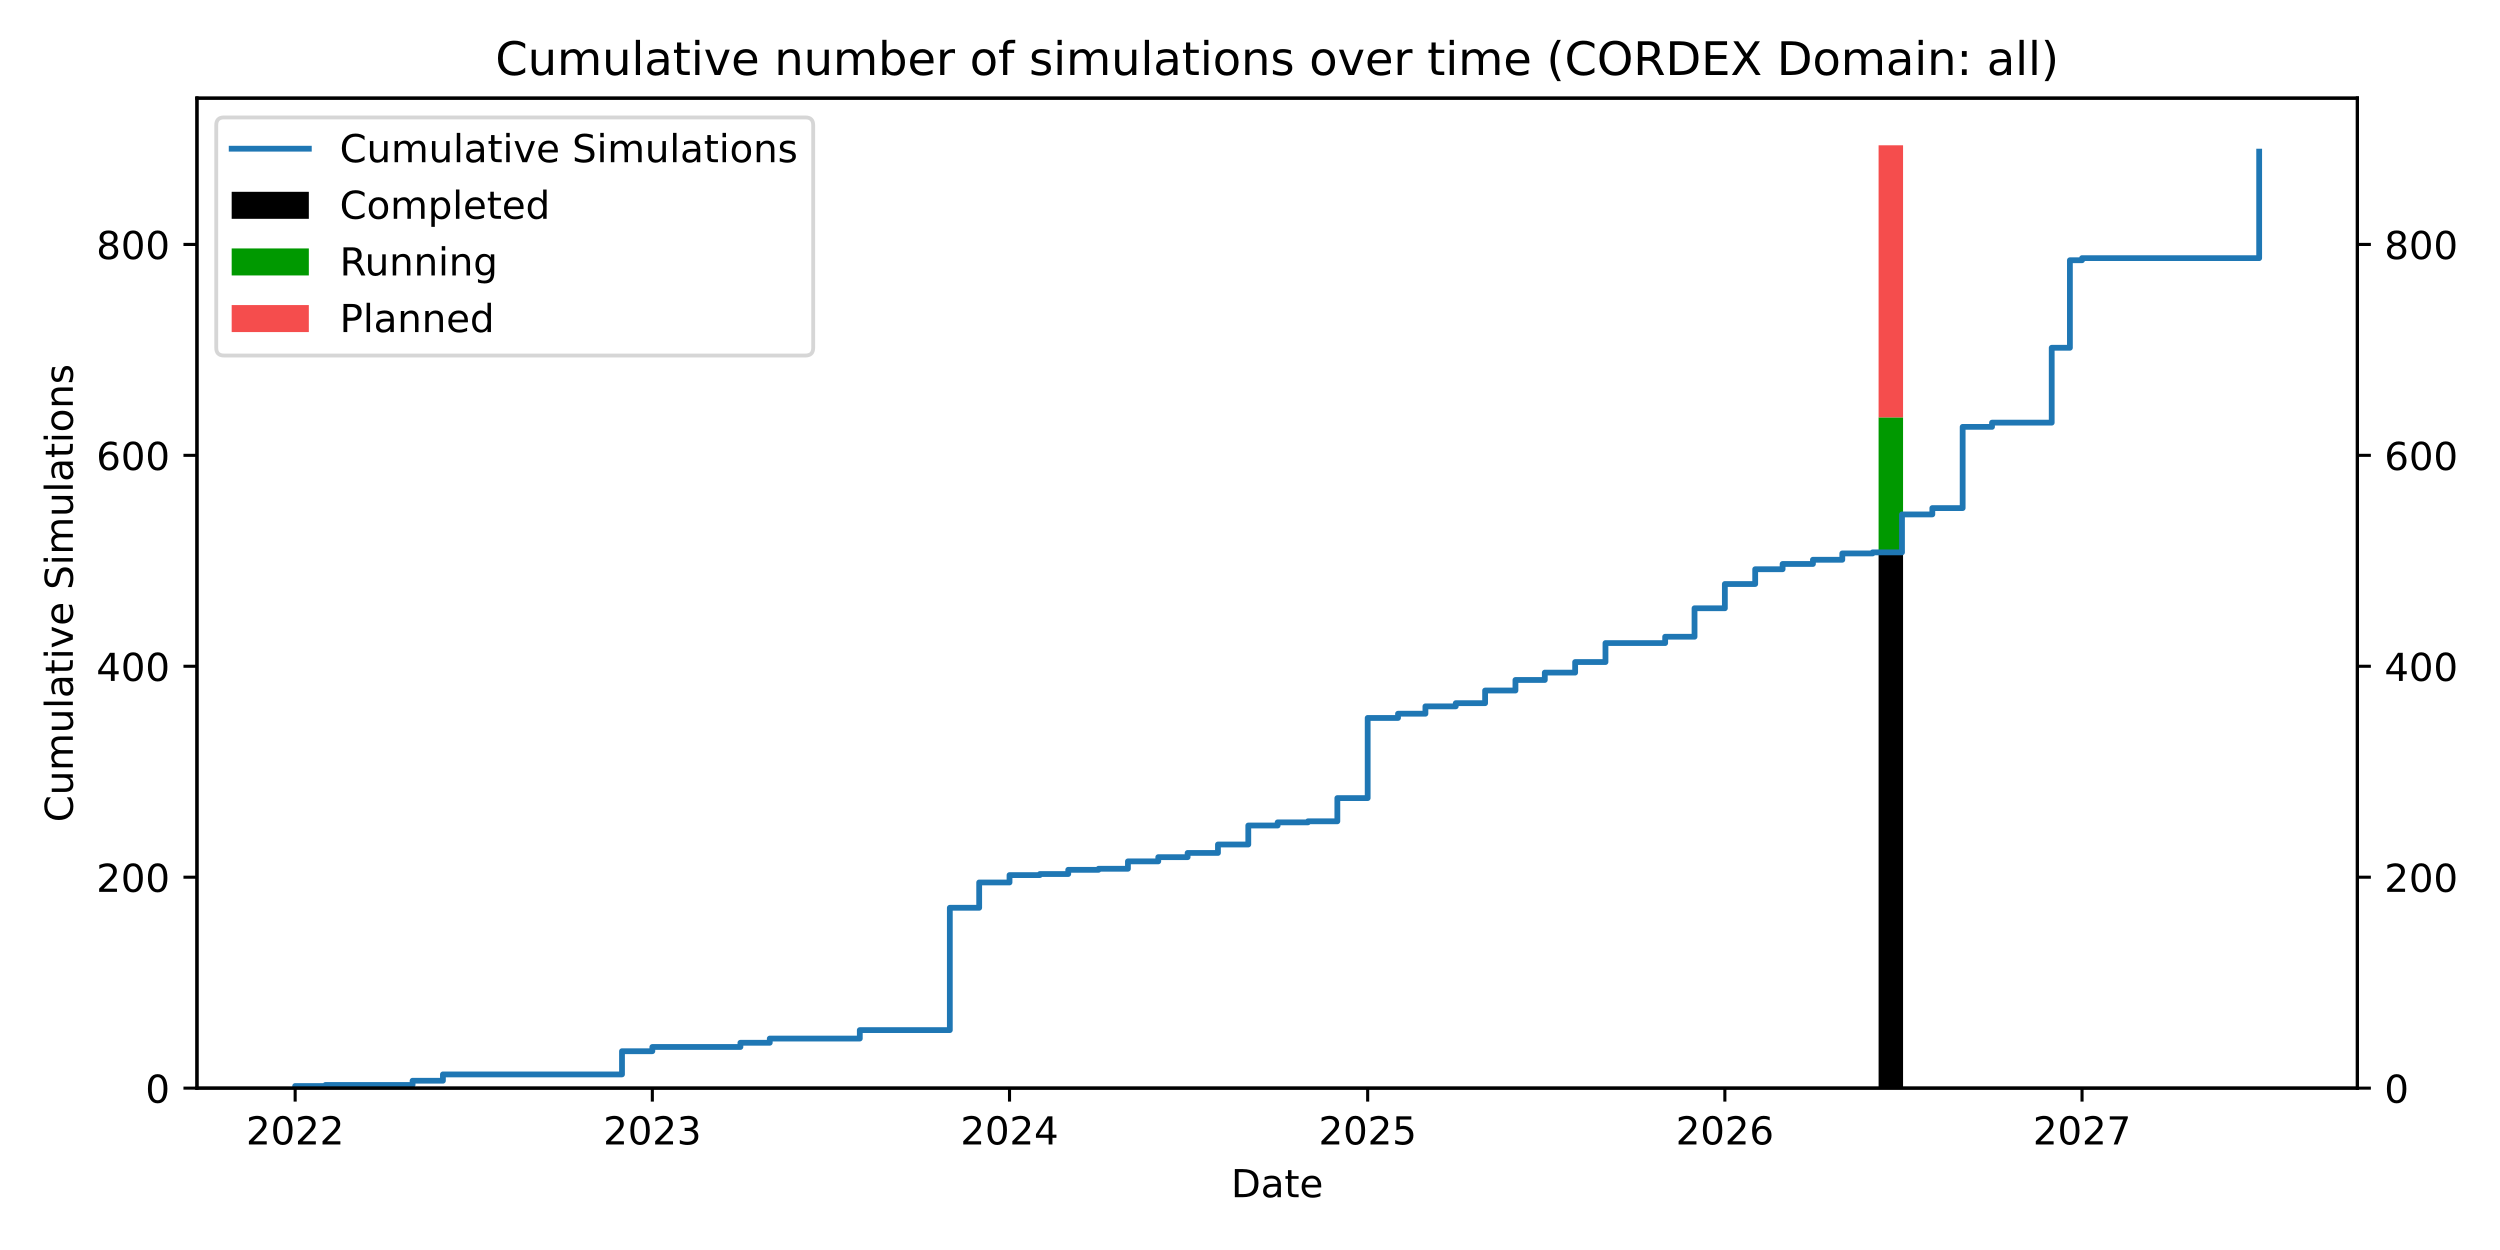
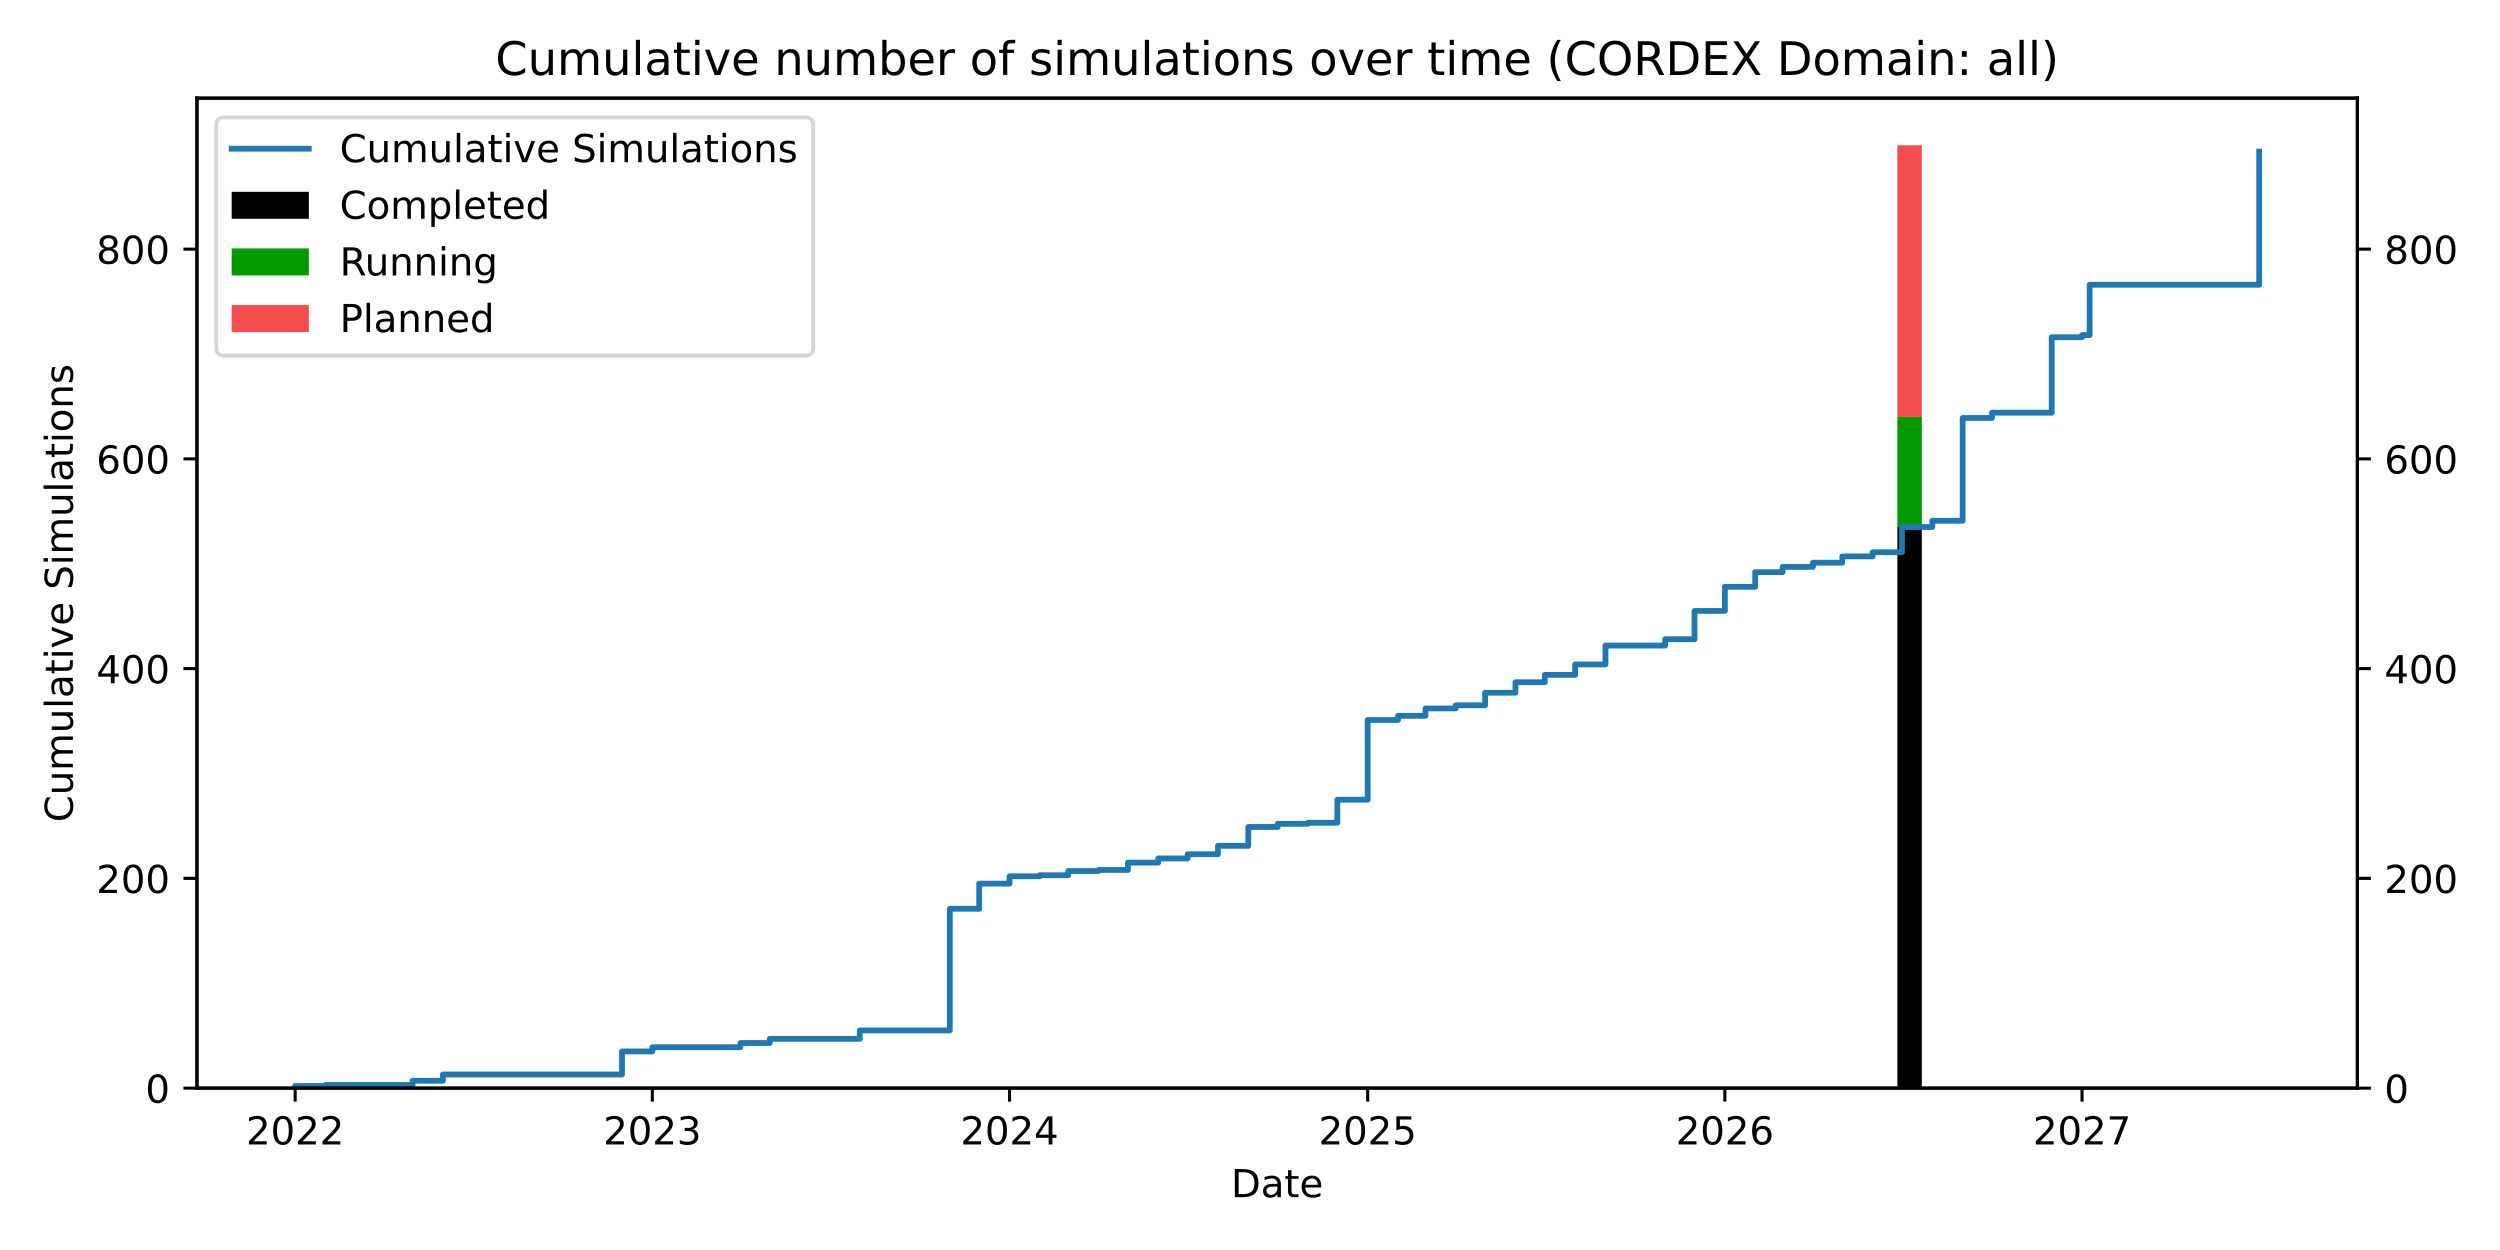
<svg xmlns="http://www.w3.org/2000/svg" xmlns:xlink="http://www.w3.org/1999/xlink" width="648pt" height="324pt" viewBox="0 0 648 324" version="1.1">
  <defs>
    <style type="text/css">*{stroke-linejoin: round; stroke-linecap: butt}</style>
  </defs>
  <g id="figure_1">
    <g id="patch_1">
      <path d="M 0 324  L 648 324  L 648 0  L 0 0  z " style="fill: #ffffff" />
    </g>
    <g id="axes_1">
      <g id="patch_2">
        <path d="M 51.05 282.04  L 611.03 282.04  L 611.03 25.44  L 51.05 25.44  z " style="fill: #ffffff" />
      </g>
      <g id="patch_3">
-         <path d="M 486.931 282.04  L 493.272 282.04  L 493.272 142.901  L 486.931 142.901  z " clip-path="url(#p7c81523daf)" />
+         <path d="M 491.793 282.04  L 498.134 282.04  L 498.134 136.608  L 491.793 136.608  z " clip-path="url(#p7596ea895f)" />
      </g>
      <g id="patch_4">
-         <path d="M 486.931 142.901  L 493.272 142.901  L 493.272 108.185  L 486.931 108.185  z " clip-path="url(#p7c81523daf)" style="fill: #009900" />
+         <path d="M 491.793 136.608  L 498.134 136.608  L 498.134 108.065  L 491.793 108.065  z " clip-path="url(#p7596ea895f)" style="fill: #009900" />
      </g>
      <g id="patch_5">
-         <path d="M 486.931 108.185  L 493.272 108.185  L 493.272 37.659  L 486.931 37.659  z " clip-path="url(#p7c81523daf)" style="fill: #f54d4d" />
+         <path d="M 491.793 108.065  L 498.134 108.065  L 498.134 37.659  L 491.793 37.659  z " clip-path="url(#p7596ea895f)" style="fill: #f54d4d" />
      </g>
      <g id="matplotlib.axis_1">
        <g id="xtick_1">
          <g id="line2d_1">
            <defs>
-               <path id="m32186fc9cb" d="M 0 0  L 0 3.5  " style="stroke: #000000; stroke-width: 0.8" />
-             </defs>
-             <g>
-               <use xlink:href="#m32186fc9cb" x="76.504" y="282.04" style="stroke: #000000; stroke-width: 0.8" />
+               <path id="m614b4dd98a" d="M 0 0  L 0 3.5  " style="stroke: #000000; stroke-width: 0.8" />
+             </defs>
+             <g>
+               <use xlink:href="#m614b4dd98a" x="76.504" y="282.04" style="stroke: #000000; stroke-width: 0.8" />
            </g>
          </g>
          <g id="text_1">
            <g transform="translate(63.77864 296.6384) scale(0.1 -0.1)">
              <defs>
                <path id="DejaVuSans-32" d="M 1228 531  L 3431 531  L 3431 0  L 469 0  L 469 531  Q 828 903 1448 1529  Q 2069 2156 2228 2338  Q 2531 2678 2651 2914  Q 2772 3150 2772 3378  Q 2772 3750 2511 3984  Q 2250 4219 1831 4219  Q 1534 4219 1204 4116  Q 875 4013 500 3803  L 500 4441  Q 881 4594 1212 4672  Q 1544 4750 1819 4750  Q 2544 4750 2975 4387  Q 3406 4025 3406 3419  Q 3406 3131 3298 2873  Q 3191 2616 2906 2266  Q 2828 2175 2409 1742  Q 1991 1309 1228 531  z " transform="scale(0.015625)" />
                <path id="DejaVuSans-30" d="M 2034 4250  Q 1547 4250 1301 3770  Q 1056 3291 1056 2328  Q 1056 1369 1301 889  Q 1547 409 2034 409  Q 2525 409 2770 889  Q 3016 1369 3016 2328  Q 3016 3291 2770 3770  Q 2525 4250 2034 4250  z M 2034 4750  Q 2819 4750 3233 4129  Q 3647 3509 3647 2328  Q 3647 1150 3233 529  Q 2819 -91 2034 -91  Q 1250 -91 836 529  Q 422 1150 422 2328  Q 422 3509 836 4129  Q 1250 4750 2034 4750  z " transform="scale(0.015625)" />
              </defs>
              <use xlink:href="#DejaVuSans-32" />
              <use xlink:href="#DejaVuSans-30" x="63.623" />
              <use xlink:href="#DejaVuSans-32" x="127.246" />
              <use xlink:href="#DejaVuSans-32" x="190.869" />
            </g>
          </g>
        </g>
        <g id="xtick_2">
          <g id="line2d_2">
            <g>
-               <use xlink:href="#m32186fc9cb" x="169.085" y="282.04" style="stroke: #000000; stroke-width: 0.8" />
+               <use xlink:href="#m614b4dd98a" x="169.085" y="282.04" style="stroke: #000000; stroke-width: 0.8" />
            </g>
          </g>
          <g id="text_2">
            <g transform="translate(156.3604 296.6384) scale(0.1 -0.1)">
              <defs>
                <path id="DejaVuSans-33" d="M 2597 2516  Q 3050 2419 3304 2112  Q 3559 1806 3559 1356  Q 3559 666 3084 287  Q 2609 -91 1734 -91  Q 1441 -91 1130 -33  Q 819 25 488 141  L 488 750  Q 750 597 1062 519  Q 1375 441 1716 441  Q 2309 441 2620 675  Q 2931 909 2931 1356  Q 2931 1769 2642 2001  Q 2353 2234 1838 2234  L 1294 2234  L 1294 2753  L 1863 2753  Q 2328 2753 2575 2939  Q 2822 3125 2822 3475  Q 2822 3834 2567 4026  Q 2313 4219 1838 4219  Q 1578 4219 1281 4162  Q 984 4106 628 3988  L 628 4550  Q 988 4650 1302 4700  Q 1616 4750 1894 4750  Q 2613 4750 3031 4423  Q 3450 4097 3450 3541  Q 3450 3153 3228 2886  Q 3006 2619 2597 2516  z " transform="scale(0.015625)" />
              </defs>
              <use xlink:href="#DejaVuSans-32" />
              <use xlink:href="#DejaVuSans-30" x="63.623" />
              <use xlink:href="#DejaVuSans-32" x="127.246" />
              <use xlink:href="#DejaVuSans-33" x="190.869" />
            </g>
          </g>
        </g>
        <g id="xtick_3">
          <g id="line2d_3">
            <g>
-               <use xlink:href="#m32186fc9cb" x="261.667" y="282.04" style="stroke: #000000; stroke-width: 0.8" />
+               <use xlink:href="#m614b4dd98a" x="261.667" y="282.04" style="stroke: #000000; stroke-width: 0.8" />
            </g>
          </g>
          <g id="text_3">
            <g transform="translate(248.9421 296.6384) scale(0.1 -0.1)">
              <defs>
                <path id="DejaVuSans-34" d="M 2419 4116  L 825 1625  L 2419 1625  L 2419 4116  z M 2253 4666  L 3047 4666  L 3047 1625  L 3713 1625  L 3713 1100  L 3047 1100  L 3047 0  L 2419 0  L 2419 1100  L 313 1100  L 313 1709  L 2253 4666  z " transform="scale(0.015625)" />
              </defs>
              <use xlink:href="#DejaVuSans-32" />
              <use xlink:href="#DejaVuSans-30" x="63.623" />
              <use xlink:href="#DejaVuSans-32" x="127.246" />
              <use xlink:href="#DejaVuSans-34" x="190.869" />
            </g>
          </g>
        </g>
        <g id="xtick_4">
          <g id="line2d_4">
            <g>
-               <use xlink:href="#m32186fc9cb" x="354.502" y="282.04" style="stroke: #000000; stroke-width: 0.8" />
+               <use xlink:href="#m614b4dd98a" x="354.502" y="282.04" style="stroke: #000000; stroke-width: 0.8" />
            </g>
          </g>
          <g id="text_4">
            <g transform="translate(341.7775 296.6384) scale(0.1 -0.1)">
              <defs>
                <path id="DejaVuSans-35" d="M 691 4666  L 3169 4666  L 3169 4134  L 1269 4134  L 1269 2991  Q 1406 3038 1543 3061  Q 1681 3084 1819 3084  Q 2600 3084 3056 2656  Q 3513 2228 3513 1497  Q 3513 744 3044 326  Q 2575 -91 1722 -91  Q 1428 -91 1123 -41  Q 819 9 494 109  L 494 744  Q 775 591 1075 516  Q 1375 441 1709 441  Q 2250 441 2565 725  Q 2881 1009 2881 1497  Q 2881 1984 2565 2268  Q 2250 2553 1709 2553  Q 1456 2553 1204 2497  Q 953 2441 691 2322  L 691 4666  z " transform="scale(0.015625)" />
              </defs>
              <use xlink:href="#DejaVuSans-32" />
              <use xlink:href="#DejaVuSans-30" x="63.623" />
              <use xlink:href="#DejaVuSans-32" x="127.246" />
              <use xlink:href="#DejaVuSans-35" x="190.869" />
            </g>
          </g>
        </g>
        <g id="xtick_5">
          <g id="line2d_5">
            <g>
-               <use xlink:href="#m32186fc9cb" x="447.084" y="282.04" style="stroke: #000000; stroke-width: 0.8" />
+               <use xlink:href="#m614b4dd98a" x="447.084" y="282.04" style="stroke: #000000; stroke-width: 0.8" />
            </g>
          </g>
          <g id="text_5">
            <g transform="translate(434.3592 296.6384) scale(0.1 -0.1)">
              <defs>
                <path id="DejaVuSans-36" d="M 2113 2584  Q 1688 2584 1439 2293  Q 1191 2003 1191 1497  Q 1191 994 1439 701  Q 1688 409 2113 409  Q 2538 409 2786 701  Q 3034 994 3034 1497  Q 3034 2003 2786 2293  Q 2538 2584 2113 2584  z M 3366 4563  L 3366 3988  Q 3128 4100 2886 4159  Q 2644 4219 2406 4219  Q 1781 4219 1451 3797  Q 1122 3375 1075 2522  Q 1259 2794 1537 2939  Q 1816 3084 2150 3084  Q 2853 3084 3261 2657  Q 3669 2231 3669 1497  Q 3669 778 3244 343  Q 2819 -91 2113 -91  Q 1303 -91 875 529  Q 447 1150 447 2328  Q 447 3434 972 4092  Q 1497 4750 2381 4750  Q 2619 4750 2861 4703  Q 3103 4656 3366 4563  z " transform="scale(0.015625)" />
              </defs>
              <use xlink:href="#DejaVuSans-32" />
              <use xlink:href="#DejaVuSans-30" x="63.623" />
              <use xlink:href="#DejaVuSans-32" x="127.246" />
              <use xlink:href="#DejaVuSans-36" x="190.869" />
            </g>
          </g>
        </g>
        <g id="xtick_6">
          <g id="line2d_6">
            <g>
-               <use xlink:href="#m32186fc9cb" x="539.666" y="282.04" style="stroke: #000000; stroke-width: 0.8" />
+               <use xlink:href="#m614b4dd98a" x="539.666" y="282.04" style="stroke: #000000; stroke-width: 0.8" />
            </g>
          </g>
          <g id="text_6">
            <g transform="translate(526.941 296.6384) scale(0.1 -0.1)">
              <defs>
                <path id="DejaVuSans-37" d="M 525 4666  L 3525 4666  L 3525 4397  L 1831 0  L 1172 0  L 2766 4134  L 525 4134  L 525 4666  z " transform="scale(0.015625)" />
              </defs>
              <use xlink:href="#DejaVuSans-32" />
              <use xlink:href="#DejaVuSans-30" x="63.623" />
              <use xlink:href="#DejaVuSans-32" x="127.246" />
              <use xlink:href="#DejaVuSans-37" x="190.869" />
            </g>
          </g>
        </g>
        <g id="text_7">
          <g transform="translate(319.0892 310.3166) scale(0.1 -0.1)">
            <defs>
              <path id="DejaVuSans-44" d="M 1259 4147  L 1259 519  L 2022 519  Q 2988 519 3436 956  Q 3884 1394 3884 2338  Q 3884 3275 3436 3711  Q 2988 4147 2022 4147  L 1259 4147  z M 628 4666  L 1925 4666  Q 3281 4666 3915 4102  Q 4550 3538 4550 2338  Q 4550 1131 3912 565  Q 3275 0 1925 0  L 628 0  L 628 4666  z " transform="scale(0.015625)" />
              <path id="DejaVuSans-61" d="M 2194 1759  Q 1497 1759 1228 1600  Q 959 1441 959 1056  Q 959 750 1161 570  Q 1363 391 1709 391  Q 2188 391 2477 730  Q 2766 1069 2766 1631  L 2766 1759  L 2194 1759  z M 3341 1997  L 3341 0  L 2766 0  L 2766 531  Q 2569 213 2275 61  Q 1981 -91 1556 -91  Q 1019 -91 701 211  Q 384 513 384 1019  Q 384 1609 779 1909  Q 1175 2209 1959 2209  L 2766 2209  L 2766 2266  Q 2766 2663 2505 2880  Q 2244 3097 1772 3097  Q 1472 3097 1187 3025  Q 903 2953 641 2809  L 641 3341  Q 956 3463 1253 3523  Q 1550 3584 1831 3584  Q 2591 3584 2966 3190  Q 3341 2797 3341 1997  z " transform="scale(0.015625)" />
              <path id="DejaVuSans-74" d="M 1172 4494  L 1172 3500  L 2356 3500  L 2356 3053  L 1172 3053  L 1172 1153  Q 1172 725 1289 603  Q 1406 481 1766 481  L 2356 481  L 2356 0  L 1766 0  Q 1100 0 847 248  Q 594 497 594 1153  L 594 3053  L 172 3053  L 172 3500  L 594 3500  L 594 4494  L 1172 4494  z " transform="scale(0.015625)" />
              <path id="DejaVuSans-65" d="M 3597 1894  L 3597 1613  L 953 1613  Q 991 1019 1311 708  Q 1631 397 2203 397  Q 2534 397 2845 478  Q 3156 559 3463 722  L 3463 178  Q 3153 47 2828 -22  Q 2503 -91 2169 -91  Q 1331 -91 842 396  Q 353 884 353 1716  Q 353 2575 817 3079  Q 1281 3584 2069 3584  Q 2775 3584 3186 3129  Q 3597 2675 3597 1894  z M 3022 2063  Q 3016 2534 2758 2815  Q 2500 3097 2075 3097  Q 1594 3097 1305 2825  Q 1016 2553 972 2059  L 3022 2063  z " transform="scale(0.015625)" />
            </defs>
            <use xlink:href="#DejaVuSans-44" />
            <use xlink:href="#DejaVuSans-61" x="77.002" />
            <use xlink:href="#DejaVuSans-74" x="138.281" />
            <use xlink:href="#DejaVuSans-65" x="177.49" />
          </g>
        </g>
      </g>
      <g id="matplotlib.axis_2">
        <g id="ytick_1">
          <g id="line2d_7">
            <defs>
-               <path id="m3b28429abc" d="M 0 0  L -3.5 0  " style="stroke: #000000; stroke-width: 0.8" />
-             </defs>
-             <g>
-               <use xlink:href="#m3b28429abc" x="51.05" y="282.04" style="stroke: #000000; stroke-width: 0.8" />
+               <path id="m4c1fa95e80" d="M 0 0  L -3.5 0  " style="stroke: #000000; stroke-width: 0.8" />
+             </defs>
+             <g>
+               <use xlink:href="#m4c1fa95e80" x="51.05" y="282.04" style="stroke: #000000; stroke-width: 0.8" />
            </g>
          </g>
          <g id="text_8">
            <g transform="translate(37.6875 285.8392) scale(0.1 -0.1)">
              <use xlink:href="#DejaVuSans-30" />
            </g>
          </g>
        </g>
        <g id="ytick_2">
          <g id="line2d_8">
            <g>
-               <use xlink:href="#m3b28429abc" x="51.05" y="227.369" style="stroke: #000000; stroke-width: 0.8" />
+               <use xlink:href="#m4c1fa95e80" x="51.05" y="227.673" style="stroke: #000000; stroke-width: 0.8" />
            </g>
          </g>
          <g id="text_9">
-             <g transform="translate(24.9625 231.1679) scale(0.1 -0.1)">
+             <g transform="translate(24.9625 231.4719) scale(0.1 -0.1)">
              <use xlink:href="#DejaVuSans-32" />
              <use xlink:href="#DejaVuSans-30" x="63.623" />
              <use xlink:href="#DejaVuSans-30" x="127.246" />
            </g>
          </g>
        </g>
        <g id="ytick_3">
          <g id="line2d_9">
            <g>
-               <use xlink:href="#m3b28429abc" x="51.05" y="172.697" style="stroke: #000000; stroke-width: 0.8" />
+               <use xlink:href="#m4c1fa95e80" x="51.05" y="173.305" style="stroke: #000000; stroke-width: 0.8" />
            </g>
          </g>
          <g id="text_10">
-             <g transform="translate(24.9625 176.4965) scale(0.1 -0.1)">
+             <g transform="translate(24.9625 177.1046) scale(0.1 -0.1)">
              <use xlink:href="#DejaVuSans-34" />
              <use xlink:href="#DejaVuSans-30" x="63.623" />
              <use xlink:href="#DejaVuSans-30" x="127.246" />
            </g>
          </g>
        </g>
        <g id="ytick_4">
          <g id="line2d_10">
            <g>
-               <use xlink:href="#m3b28429abc" x="51.05" y="118.026" style="stroke: #000000; stroke-width: 0.8" />
+               <use xlink:href="#m4c1fa95e80" x="51.05" y="118.938" style="stroke: #000000; stroke-width: 0.8" />
            </g>
          </g>
          <g id="text_11">
-             <g transform="translate(24.9625 121.8252) scale(0.1 -0.1)">
+             <g transform="translate(24.9625 122.7374) scale(0.1 -0.1)">
              <use xlink:href="#DejaVuSans-36" />
              <use xlink:href="#DejaVuSans-30" x="63.623" />
              <use xlink:href="#DejaVuSans-30" x="127.246" />
            </g>
          </g>
        </g>
        <g id="ytick_5">
          <g id="line2d_11">
            <g>
-               <use xlink:href="#m3b28429abc" x="51.05" y="63.355" style="stroke: #000000; stroke-width: 0.8" />
+               <use xlink:href="#m4c1fa95e80" x="51.05" y="64.571" style="stroke: #000000; stroke-width: 0.8" />
            </g>
          </g>
          <g id="text_12">
-             <g transform="translate(24.9625 67.1538) scale(0.1 -0.1)">
+             <g transform="translate(24.9625 68.37007) scale(0.1 -0.1)">
              <defs>
                <path id="DejaVuSans-38" d="M 2034 2216  Q 1584 2216 1326 1975  Q 1069 1734 1069 1313  Q 1069 891 1326 650  Q 1584 409 2034 409  Q 2484 409 2743 651  Q 3003 894 3003 1313  Q 3003 1734 2745 1975  Q 2488 2216 2034 2216  z M 1403 2484  Q 997 2584 770 2862  Q 544 3141 544 3541  Q 544 4100 942 4425  Q 1341 4750 2034 4750  Q 2731 4750 3128 4425  Q 3525 4100 3525 3541  Q 3525 3141 3298 2862  Q 3072 2584 2669 2484  Q 3125 2378 3379 2068  Q 3634 1759 3634 1313  Q 3634 634 3220 271  Q 2806 -91 2034 -91  Q 1263 -91 848 271  Q 434 634 434 1313  Q 434 1759 690 2068  Q 947 2378 1403 2484  z M 1172 3481  Q 1172 3119 1398 2916  Q 1625 2713 2034 2713  Q 2441 2713 2670 2916  Q 2900 3119 2900 3481  Q 2900 3844 2670 4047  Q 2441 4250 2034 4250  Q 1625 4250 1398 4047  Q 1172 3844 1172 3481  z " transform="scale(0.015625)" />
              </defs>
              <use xlink:href="#DejaVuSans-38" />
              <use xlink:href="#DejaVuSans-30" x="63.623" />
              <use xlink:href="#DejaVuSans-30" x="127.246" />
            </g>
          </g>
        </g>
        <g id="text_13">
          <g transform="translate(18.88281 213.1041) rotate(-90) scale(0.1 -0.1)">
            <defs>
              <path id="DejaVuSans-43" d="M 4122 4306  L 4122 3641  Q 3803 3938 3442 4084  Q 3081 4231 2675 4231  Q 1875 4231 1450 3742  Q 1025 3253 1025 2328  Q 1025 1406 1450 917  Q 1875 428 2675 428  Q 3081 428 3442 575  Q 3803 722 4122 1019  L 4122 359  Q 3791 134 3420 21  Q 3050 -91 2638 -91  Q 1578 -91 968 557  Q 359 1206 359 2328  Q 359 3453 968 4101  Q 1578 4750 2638 4750  Q 3056 4750 3426 4639  Q 3797 4528 4122 4306  z " transform="scale(0.015625)" />
              <path id="DejaVuSans-75" d="M 544 1381  L 544 3500  L 1119 3500  L 1119 1403  Q 1119 906 1312 657  Q 1506 409 1894 409  Q 2359 409 2629 706  Q 2900 1003 2900 1516  L 2900 3500  L 3475 3500  L 3475 0  L 2900 0  L 2900 538  Q 2691 219 2414 64  Q 2138 -91 1772 -91  Q 1169 -91 856 284  Q 544 659 544 1381  z M 1991 3584  L 1991 3584  z " transform="scale(0.015625)" />
              <path id="DejaVuSans-6d" d="M 3328 2828  Q 3544 3216 3844 3400  Q 4144 3584 4550 3584  Q 5097 3584 5394 3201  Q 5691 2819 5691 2113  L 5691 0  L 5113 0  L 5113 2094  Q 5113 2597 4934 2840  Q 4756 3084 4391 3084  Q 3944 3084 3684 2787  Q 3425 2491 3425 1978  L 3425 0  L 2847 0  L 2847 2094  Q 2847 2600 2669 2842  Q 2491 3084 2119 3084  Q 1678 3084 1418 2786  Q 1159 2488 1159 1978  L 1159 0  L 581 0  L 581 3500  L 1159 3500  L 1159 2956  Q 1356 3278 1631 3431  Q 1906 3584 2284 3584  Q 2666 3584 2933 3390  Q 3200 3197 3328 2828  z " transform="scale(0.015625)" />
              <path id="DejaVuSans-6c" d="M 603 4863  L 1178 4863  L 1178 0  L 603 0  L 603 4863  z " transform="scale(0.015625)" />
              <path id="DejaVuSans-69" d="M 603 3500  L 1178 3500  L 1178 0  L 603 0  L 603 3500  z M 603 4863  L 1178 4863  L 1178 4134  L 603 4134  L 603 4863  z " transform="scale(0.015625)" />
              <path id="DejaVuSans-76" d="M 191 3500  L 800 3500  L 1894 563  L 2988 3500  L 3597 3500  L 2284 0  L 1503 0  L 191 3500  z " transform="scale(0.015625)" />
              <path id="DejaVuSans-20" transform="scale(0.015625)" />
              <path id="DejaVuSans-53" d="M 3425 4513  L 3425 3897  Q 3066 4069 2747 4153  Q 2428 4238 2131 4238  Q 1616 4238 1336 4038  Q 1056 3838 1056 3469  Q 1056 3159 1242 3001  Q 1428 2844 1947 2747  L 2328 2669  Q 3034 2534 3370 2195  Q 3706 1856 3706 1288  Q 3706 609 3251 259  Q 2797 -91 1919 -91  Q 1588 -91 1214 -16  Q 841 59 441 206  L 441 856  Q 825 641 1194 531  Q 1563 422 1919 422  Q 2459 422 2753 634  Q 3047 847 3047 1241  Q 3047 1584 2836 1778  Q 2625 1972 2144 2069  L 1759 2144  Q 1053 2284 737 2584  Q 422 2884 422 3419  Q 422 4038 858 4394  Q 1294 4750 2059 4750  Q 2388 4750 2728 4690  Q 3069 4631 3425 4513  z " transform="scale(0.015625)" />
              <path id="DejaVuSans-6f" d="M 1959 3097  Q 1497 3097 1228 2736  Q 959 2375 959 1747  Q 959 1119 1226 758  Q 1494 397 1959 397  Q 2419 397 2687 759  Q 2956 1122 2956 1747  Q 2956 2369 2687 2733  Q 2419 3097 1959 3097  z M 1959 3584  Q 2709 3584 3137 3096  Q 3566 2609 3566 1747  Q 3566 888 3137 398  Q 2709 -91 1959 -91  Q 1206 -91 779 398  Q 353 888 353 1747  Q 353 2609 779 3096  Q 1206 3584 1959 3584  z " transform="scale(0.015625)" />
              <path id="DejaVuSans-6e" d="M 3513 2113  L 3513 0  L 2938 0  L 2938 2094  Q 2938 2591 2744 2837  Q 2550 3084 2163 3084  Q 1697 3084 1428 2787  Q 1159 2491 1159 1978  L 1159 0  L 581 0  L 581 3500  L 1159 3500  L 1159 2956  Q 1366 3272 1645 3428  Q 1925 3584 2291 3584  Q 2894 3584 3203 3211  Q 3513 2838 3513 2113  z " transform="scale(0.015625)" />
              <path id="DejaVuSans-73" d="M 2834 3397  L 2834 2853  Q 2591 2978 2328 3040  Q 2066 3103 1784 3103  Q 1356 3103 1142 2972  Q 928 2841 928 2578  Q 928 2378 1081 2264  Q 1234 2150 1697 2047  L 1894 2003  Q 2506 1872 2764 1633  Q 3022 1394 3022 966  Q 3022 478 2636 193  Q 2250 -91 1575 -91  Q 1294 -91 989 -36  Q 684 19 347 128  L 347 722  Q 666 556 975 473  Q 1284 391 1588 391  Q 1994 391 2212 530  Q 2431 669 2431 922  Q 2431 1156 2273 1281  Q 2116 1406 1581 1522  L 1381 1569  Q 847 1681 609 1914  Q 372 2147 372 2553  Q 372 3047 722 3315  Q 1072 3584 1716 3584  Q 2034 3584 2315 3537  Q 2597 3491 2834 3397  z " transform="scale(0.015625)" />
            </defs>
            <use xlink:href="#DejaVuSans-43" />
            <use xlink:href="#DejaVuSans-75" x="69.824" />
            <use xlink:href="#DejaVuSans-6d" x="133.203" />
            <use xlink:href="#DejaVuSans-75" x="230.615" />
            <use xlink:href="#DejaVuSans-6c" x="293.994" />
            <use xlink:href="#DejaVuSans-61" x="321.777" />
            <use xlink:href="#DejaVuSans-74" x="383.057" />
            <use xlink:href="#DejaVuSans-69" x="422.266" />
            <use xlink:href="#DejaVuSans-76" x="450.049" />
            <use xlink:href="#DejaVuSans-65" x="509.229" />
            <use xlink:href="#DejaVuSans-20" x="570.752" />
            <use xlink:href="#DejaVuSans-53" x="602.539" />
            <use xlink:href="#DejaVuSans-69" x="666.016" />
            <use xlink:href="#DejaVuSans-6d" x="693.799" />
            <use xlink:href="#DejaVuSans-75" x="791.211" />
            <use xlink:href="#DejaVuSans-6c" x="854.59" />
            <use xlink:href="#DejaVuSans-61" x="882.373" />
            <use xlink:href="#DejaVuSans-74" x="943.652" />
            <use xlink:href="#DejaVuSans-69" x="982.861" />
            <use xlink:href="#DejaVuSans-6f" x="1010.645" />
            <use xlink:href="#DejaVuSans-6e" x="1071.826" />
            <use xlink:href="#DejaVuSans-73" x="1135.205" />
          </g>
        </g>
      </g>
      <g id="line2d_12">
-         <path d="M 76.504 281.767  L 76.504 281.493  L 84.367 281.493  L 84.367 281.22  L 106.941 281.22  L 106.941 280.127  L 114.805 280.127  L 114.805 278.486  L 161.222 278.486  L 161.222 272.473  L 169.085 272.473  L 169.085 271.379  L 191.914 271.379  L 191.914 270.286  L 199.523 270.286  L 199.523 269.192  L 222.859 269.192  L 222.859 267.005  L 246.195 267.005  L 246.195 235.296  L 253.804 235.296  L 253.804 228.735  L 261.667 228.735  L 261.667 226.822  L 269.53 226.822  L 269.53 226.549  L 276.886 226.549  L 276.886 225.455  L 284.749 225.455  L 284.749 225.182  L 292.359 225.182  L 292.359 223.268  L 300.222 223.268  L 300.222 222.175  L 307.831 222.175  L 307.831 221.081  L 315.694 221.081  L 315.694 218.895  L 323.557 218.895  L 323.557 213.974  L 331.167 213.974  L 331.167 213.154  L 339.03 213.154  L 339.03 212.881  L 346.639 212.881  L 346.639 206.867  L 354.502 206.867  L 354.502 186.092  L 362.366 186.092  L 362.366 184.998  L 369.468 184.998  L 369.468 183.085  L 377.331 183.085  L 377.331 182.265  L 384.94 182.265  L 384.94 178.984  L 392.803 178.984  L 392.803 176.251  L 400.413 176.251  L 400.413 174.337  L 408.276 174.337  L 408.276 171.604  L 416.139 171.604  L 416.139 166.683  L 431.612 166.683  L 431.612 165.043  L 439.221 165.043  L 439.221 157.663  L 447.084 157.663  L 447.084 151.375  L 454.947 151.375  L 454.947 147.548  L 462.049 147.548  L 462.049 146.182  L 469.913 146.182  L 469.913 145.088  L 477.522 145.088  L 477.522 143.448  L 485.385 143.448  L 485.385 143.175  L 492.995 143.175  L 492.995 133.334  L 500.858 133.334  L 500.858 131.694  L 508.721 131.694  L 508.721 110.645  L 516.33 110.645  L 516.33 109.552  L 531.803 109.552  L 531.803 90.144  L 536.519 90.144  L 536.519 67.455  L 539.666 67.455  L 539.666 66.908  L 585.576 66.908  L 585.576 39.299  L 585.576 39.299  " clip-path="url(#p7c81523daf)" style="fill: none; stroke: #1f77b4; stroke-width: 1.5; stroke-linecap: square" />
+         <path d="M 76.504 281.768  L 76.504 281.496  L 84.367 281.496  L 84.367 281.224  L 106.941 281.224  L 106.941 280.137  L 114.805 280.137  L 114.805 278.506  L 161.222 278.506  L 161.222 272.526  L 169.085 272.526  L 169.085 271.438  L 191.914 271.438  L 191.914 270.351  L 199.523 270.351  L 199.523 269.264  L 222.859 269.264  L 222.859 267.089  L 246.195 267.089  L 246.195 235.556  L 253.804 235.556  L 253.804 229.032  L 261.667 229.032  L 261.667 227.129  L 269.53 227.129  L 269.53 226.857  L 276.886 226.857  L 276.886 225.77  L 284.749 225.77  L 284.749 225.498  L 292.359 225.498  L 292.359 223.595  L 300.222 223.595  L 300.222 222.508  L 307.831 222.508  L 307.831 221.42  L 315.694 221.42  L 315.694 219.246  L 323.557 219.246  L 323.557 214.353  L 331.167 214.353  L 331.167 213.537  L 339.03 213.537  L 339.03 213.265  L 346.639 213.265  L 346.639 207.285  L 354.502 207.285  L 354.502 186.625  L 362.366 186.625  L 362.366 185.538  L 369.468 185.538  L 369.468 183.635  L 377.331 183.635  L 377.331 182.82  L 384.94 182.82  L 384.94 179.558  L 392.803 179.558  L 392.803 176.839  L 400.413 176.839  L 400.413 174.936  L 408.276 174.936  L 408.276 172.218  L 416.139 172.218  L 416.139 167.325  L 431.612 167.325  L 431.612 165.694  L 439.221 165.694  L 439.221 158.354  L 447.084 158.354  L 447.084 152.102  L 454.947 152.102  L 454.947 148.296  L 462.049 148.296  L 462.049 146.937  L 469.913 146.937  L 469.913 145.85  L 477.522 145.85  L 477.522 144.219  L 485.385 144.219  L 485.385 143.132  L 492.995 143.132  L 492.995 136.608  L 500.858 136.608  L 500.858 134.976  L 508.721 134.976  L 508.721 108.337  L 516.33 108.337  L 516.33 106.977  L 531.803 106.977  L 531.803 87.405  L 539.666 87.405  L 539.666 86.861  L 541.635 86.861  L 541.635 73.813  L 585.576 73.813  L 585.576 39.29  L 585.576 39.29  " clip-path="url(#p7596ea895f)" style="fill: none; stroke: #1f77b4; stroke-width: 1.5; stroke-linecap: square" />
      </g>
      <g id="patch_6">
        <path d="M 51.05 282.04  L 51.05 25.44  " style="fill: none; stroke: #000000; stroke-width: 0.8; stroke-linejoin: miter; stroke-linecap: square" />
      </g>
      <g id="patch_7">
        <path d="M 611.03 282.04  L 611.03 25.44  " style="fill: none; stroke: #000000; stroke-width: 0.8; stroke-linejoin: miter; stroke-linecap: square" />
      </g>
      <g id="patch_8">
        <path d="M 51.05 282.04  L 611.03 282.04  " style="fill: none; stroke: #000000; stroke-width: 0.8; stroke-linejoin: miter; stroke-linecap: square" />
      </g>
      <g id="patch_9">
        <path d="M 51.05 25.44  L 611.03 25.44  " style="fill: none; stroke: #000000; stroke-width: 0.8; stroke-linejoin: miter; stroke-linecap: square" />
      </g>
      <g id="legend_1">
        <g id="patch_10">
          <path d="M 58.05 92.153  L 208.778 92.153  Q 210.778 92.153 210.778 90.153  L 210.778 32.44  Q 210.778 30.44 208.778 30.44  L 58.05 30.44  Q 56.05 30.44 56.05 32.44  L 56.05 90.153  Q 56.05 92.153 58.05 92.153  z " style="fill: #ffffff; opacity: 0.8; stroke: #cccccc; stroke-linejoin: miter" />
        </g>
        <g id="line2d_13">
          <path d="M 60.05 38.538  L 70.05 38.538  L 70.05 38.538  L 80.05 38.538  L 80.05 38.538  " style="fill: none; stroke: #1f77b4; stroke-width: 1.5; stroke-linecap: square" />
        </g>
        <g id="text_14">
          <g transform="translate(88.05 42.03844) scale(0.1 -0.1)">
            <use xlink:href="#DejaVuSans-43" />
            <use xlink:href="#DejaVuSans-75" x="69.824" />
            <use xlink:href="#DejaVuSans-6d" x="133.203" />
            <use xlink:href="#DejaVuSans-75" x="230.615" />
            <use xlink:href="#DejaVuSans-6c" x="293.994" />
            <use xlink:href="#DejaVuSans-61" x="321.777" />
            <use xlink:href="#DejaVuSans-74" x="383.057" />
            <use xlink:href="#DejaVuSans-69" x="422.266" />
            <use xlink:href="#DejaVuSans-76" x="450.049" />
            <use xlink:href="#DejaVuSans-65" x="509.229" />
            <use xlink:href="#DejaVuSans-20" x="570.752" />
            <use xlink:href="#DejaVuSans-53" x="602.539" />
            <use xlink:href="#DejaVuSans-69" x="666.016" />
            <use xlink:href="#DejaVuSans-6d" x="693.799" />
            <use xlink:href="#DejaVuSans-75" x="791.211" />
            <use xlink:href="#DejaVuSans-6c" x="854.59" />
            <use xlink:href="#DejaVuSans-61" x="882.373" />
            <use xlink:href="#DejaVuSans-74" x="943.652" />
            <use xlink:href="#DejaVuSans-69" x="982.861" />
            <use xlink:href="#DejaVuSans-6f" x="1010.645" />
            <use xlink:href="#DejaVuSans-6e" x="1071.826" />
            <use xlink:href="#DejaVuSans-73" x="1135.205" />
          </g>
        </g>
        <g id="patch_11">
          <path d="M 60.05 56.717  L 80.05 56.717  L 80.05 49.717  L 60.05 49.717  z " />
        </g>
        <g id="text_15">
          <g transform="translate(88.05 56.71656) scale(0.1 -0.1)">
            <defs>
              <path id="DejaVuSans-70" d="M 1159 525  L 1159 -1331  L 581 -1331  L 581 3500  L 1159 3500  L 1159 2969  Q 1341 3281 1617 3432  Q 1894 3584 2278 3584  Q 2916 3584 3314 3078  Q 3713 2572 3713 1747  Q 3713 922 3314 415  Q 2916 -91 2278 -91  Q 1894 -91 1617 61  Q 1341 213 1159 525  z M 3116 1747  Q 3116 2381 2855 2742  Q 2594 3103 2138 3103  Q 1681 3103 1420 2742  Q 1159 2381 1159 1747  Q 1159 1113 1420 752  Q 1681 391 2138 391  Q 2594 391 2855 752  Q 3116 1113 3116 1747  z " transform="scale(0.015625)" />
              <path id="DejaVuSans-64" d="M 2906 2969  L 2906 4863  L 3481 4863  L 3481 0  L 2906 0  L 2906 525  Q 2725 213 2448 61  Q 2172 -91 1784 -91  Q 1150 -91 751 415  Q 353 922 353 1747  Q 353 2572 751 3078  Q 1150 3584 1784 3584  Q 2172 3584 2448 3432  Q 2725 3281 2906 2969  z M 947 1747  Q 947 1113 1208 752  Q 1469 391 1925 391  Q 2381 391 2643 752  Q 2906 1113 2906 1747  Q 2906 2381 2643 2742  Q 2381 3103 1925 3103  Q 1469 3103 1208 2742  Q 947 2381 947 1747  z " transform="scale(0.015625)" />
            </defs>
            <use xlink:href="#DejaVuSans-43" />
            <use xlink:href="#DejaVuSans-6f" x="69.824" />
            <use xlink:href="#DejaVuSans-6d" x="131.006" />
            <use xlink:href="#DejaVuSans-70" x="228.418" />
            <use xlink:href="#DejaVuSans-6c" x="291.895" />
            <use xlink:href="#DejaVuSans-65" x="319.678" />
            <use xlink:href="#DejaVuSans-74" x="381.201" />
            <use xlink:href="#DejaVuSans-65" x="420.41" />
            <use xlink:href="#DejaVuSans-64" x="481.934" />
          </g>
        </g>
        <g id="patch_12">
          <path d="M 60.05 71.395  L 80.05 71.395  L 80.05 64.395  L 60.05 64.395  z " style="fill: #009900" />
        </g>
        <g id="text_16">
          <g transform="translate(88.05 71.39469) scale(0.1 -0.1)">
            <defs>
              <path id="DejaVuSans-52" d="M 2841 2188  Q 3044 2119 3236 1894  Q 3428 1669 3622 1275  L 4263 0  L 3584 0  L 2988 1197  Q 2756 1666 2539 1819  Q 2322 1972 1947 1972  L 1259 1972  L 1259 0  L 628 0  L 628 4666  L 2053 4666  Q 2853 4666 3247 4331  Q 3641 3997 3641 3322  Q 3641 2881 3436 2590  Q 3231 2300 2841 2188  z M 1259 4147  L 1259 2491  L 2053 2491  Q 2509 2491 2742 2702  Q 2975 2913 2975 3322  Q 2975 3731 2742 3939  Q 2509 4147 2053 4147  L 1259 4147  z " transform="scale(0.015625)" />
              <path id="DejaVuSans-67" d="M 2906 1791  Q 2906 2416 2648 2759  Q 2391 3103 1925 3103  Q 1463 3103 1205 2759  Q 947 2416 947 1791  Q 947 1169 1205 825  Q 1463 481 1925 481  Q 2391 481 2648 825  Q 2906 1169 2906 1791  z M 3481 434  Q 3481 -459 3084 -895  Q 2688 -1331 1869 -1331  Q 1566 -1331 1297 -1286  Q 1028 -1241 775 -1147  L 775 -588  Q 1028 -725 1275 -790  Q 1522 -856 1778 -856  Q 2344 -856 2625 -561  Q 2906 -266 2906 331  L 2906 616  Q 2728 306 2450 153  Q 2172 0 1784 0  Q 1141 0 747 490  Q 353 981 353 1791  Q 353 2603 747 3093  Q 1141 3584 1784 3584  Q 2172 3584 2450 3431  Q 2728 3278 2906 2969  L 2906 3500  L 3481 3500  L 3481 434  z " transform="scale(0.015625)" />
            </defs>
            <use xlink:href="#DejaVuSans-52" />
            <use xlink:href="#DejaVuSans-75" x="64.982" />
            <use xlink:href="#DejaVuSans-6e" x="128.361" />
            <use xlink:href="#DejaVuSans-6e" x="191.74" />
            <use xlink:href="#DejaVuSans-69" x="255.119" />
            <use xlink:href="#DejaVuSans-6e" x="282.902" />
            <use xlink:href="#DejaVuSans-67" x="346.281" />
          </g>
        </g>
        <g id="patch_13">
          <path d="M 60.05 86.073  L 80.05 86.073  L 80.05 79.073  L 60.05 79.073  z " style="fill: #f54d4d" />
        </g>
        <g id="text_17">
          <g transform="translate(88.05 86.07281) scale(0.1 -0.1)">
            <defs>
              <path id="DejaVuSans-50" d="M 1259 4147  L 1259 2394  L 2053 2394  Q 2494 2394 2734 2622  Q 2975 2850 2975 3272  Q 2975 3691 2734 3919  Q 2494 4147 2053 4147  L 1259 4147  z M 628 4666  L 2053 4666  Q 2838 4666 3239 4311  Q 3641 3956 3641 3272  Q 3641 2581 3239 2228  Q 2838 1875 2053 1875  L 1259 1875  L 1259 0  L 628 0  L 628 4666  z " transform="scale(0.015625)" />
            </defs>
            <use xlink:href="#DejaVuSans-50" />
            <use xlink:href="#DejaVuSans-6c" x="60.303" />
            <use xlink:href="#DejaVuSans-61" x="88.086" />
            <use xlink:href="#DejaVuSans-6e" x="149.365" />
            <use xlink:href="#DejaVuSans-6e" x="212.744" />
            <use xlink:href="#DejaVuSans-65" x="276.123" />
            <use xlink:href="#DejaVuSans-64" x="337.646" />
          </g>
        </g>
      </g>
    </g>
    <g id="axes_2">
      <g id="matplotlib.axis_3">
        <g id="ytick_6">
          <g id="line2d_14">
            <defs>
-               <path id="m7959874c4e" d="M 0 0  L 3.5 0  " style="stroke: #000000; stroke-width: 0.8" />
-             </defs>
-             <g>
-               <use xlink:href="#m7959874c4e" x="611.03" y="282.04" style="stroke: #000000; stroke-width: 0.8" />
+               <path id="m49a714d5a7" d="M 0 0  L 3.5 0  " style="stroke: #000000; stroke-width: 0.8" />
+             </defs>
+             <g>
+               <use xlink:href="#m49a714d5a7" x="611.03" y="282.04" style="stroke: #000000; stroke-width: 0.8" />
            </g>
          </g>
          <g id="text_18">
            <g transform="translate(618.03 285.8392) scale(0.1 -0.1)">
              <use xlink:href="#DejaVuSans-30" />
            </g>
          </g>
        </g>
        <g id="ytick_7">
          <g id="line2d_15">
            <g>
-               <use xlink:href="#m7959874c4e" x="611.03" y="227.369" style="stroke: #000000; stroke-width: 0.8" />
+               <use xlink:href="#m49a714d5a7" x="611.03" y="227.673" style="stroke: #000000; stroke-width: 0.8" />
            </g>
          </g>
          <g id="text_19">
-             <g transform="translate(618.03 231.1679) scale(0.1 -0.1)">
+             <g transform="translate(618.03 231.4719) scale(0.1 -0.1)">
              <use xlink:href="#DejaVuSans-32" />
              <use xlink:href="#DejaVuSans-30" x="63.623" />
              <use xlink:href="#DejaVuSans-30" x="127.246" />
            </g>
          </g>
        </g>
        <g id="ytick_8">
          <g id="line2d_16">
            <g>
-               <use xlink:href="#m7959874c4e" x="611.03" y="172.697" style="stroke: #000000; stroke-width: 0.8" />
+               <use xlink:href="#m49a714d5a7" x="611.03" y="173.305" style="stroke: #000000; stroke-width: 0.8" />
            </g>
          </g>
          <g id="text_20">
-             <g transform="translate(618.03 176.4965) scale(0.1 -0.1)">
+             <g transform="translate(618.03 177.1046) scale(0.1 -0.1)">
              <use xlink:href="#DejaVuSans-34" />
              <use xlink:href="#DejaVuSans-30" x="63.623" />
              <use xlink:href="#DejaVuSans-30" x="127.246" />
            </g>
          </g>
        </g>
        <g id="ytick_9">
          <g id="line2d_17">
            <g>
-               <use xlink:href="#m7959874c4e" x="611.03" y="118.026" style="stroke: #000000; stroke-width: 0.8" />
+               <use xlink:href="#m49a714d5a7" x="611.03" y="118.938" style="stroke: #000000; stroke-width: 0.8" />
            </g>
          </g>
          <g id="text_21">
-             <g transform="translate(618.03 121.8252) scale(0.1 -0.1)">
+             <g transform="translate(618.03 122.7374) scale(0.1 -0.1)">
              <use xlink:href="#DejaVuSans-36" />
              <use xlink:href="#DejaVuSans-30" x="63.623" />
              <use xlink:href="#DejaVuSans-30" x="127.246" />
            </g>
          </g>
        </g>
        <g id="ytick_10">
          <g id="line2d_18">
            <g>
-               <use xlink:href="#m7959874c4e" x="611.03" y="63.355" style="stroke: #000000; stroke-width: 0.8" />
+               <use xlink:href="#m49a714d5a7" x="611.03" y="64.571" style="stroke: #000000; stroke-width: 0.8" />
            </g>
          </g>
          <g id="text_22">
-             <g transform="translate(618.03 67.1538) scale(0.1 -0.1)">
+             <g transform="translate(618.03 68.37007) scale(0.1 -0.1)">
              <use xlink:href="#DejaVuSans-38" />
              <use xlink:href="#DejaVuSans-30" x="63.623" />
              <use xlink:href="#DejaVuSans-30" x="127.246" />
            </g>
          </g>
        </g>
      </g>
      <g id="patch_14">
        <path d="M 51.05 282.04  L 51.05 25.44  " style="fill: none; stroke: #000000; stroke-width: 0.8; stroke-linejoin: miter; stroke-linecap: square" />
      </g>
      <g id="patch_15">
        <path d="M 611.03 282.04  L 611.03 25.44  " style="fill: none; stroke: #000000; stroke-width: 0.8; stroke-linejoin: miter; stroke-linecap: square" />
      </g>
      <g id="patch_16">
        <path d="M 51.05 282.04  L 611.03 282.04  " style="fill: none; stroke: #000000; stroke-width: 0.8; stroke-linejoin: miter; stroke-linecap: square" />
      </g>
      <g id="patch_17">
        <path d="M 51.05 25.44  L 611.03 25.44  " style="fill: none; stroke: #000000; stroke-width: 0.8; stroke-linejoin: miter; stroke-linecap: square" />
      </g>
      <g id="text_23">
        <g transform="translate(128.4031 19.44) scale(0.12 -0.12)">
          <defs>
            <path id="DejaVuSans-62" d="M 3116 1747  Q 3116 2381 2855 2742  Q 2594 3103 2138 3103  Q 1681 3103 1420 2742  Q 1159 2381 1159 1747  Q 1159 1113 1420 752  Q 1681 391 2138 391  Q 2594 391 2855 752  Q 3116 1113 3116 1747  z M 1159 2969  Q 1341 3281 1617 3432  Q 1894 3584 2278 3584  Q 2916 3584 3314 3078  Q 3713 2572 3713 1747  Q 3713 922 3314 415  Q 2916 -91 2278 -91  Q 1894 -91 1617 61  Q 1341 213 1159 525  L 1159 0  L 581 0  L 581 4863  L 1159 4863  L 1159 2969  z " transform="scale(0.015625)" />
            <path id="DejaVuSans-72" d="M 2631 2963  Q 2534 3019 2420 3045  Q 2306 3072 2169 3072  Q 1681 3072 1420 2755  Q 1159 2438 1159 1844  L 1159 0  L 581 0  L 581 3500  L 1159 3500  L 1159 2956  Q 1341 3275 1631 3429  Q 1922 3584 2338 3584  Q 2397 3584 2469 3576  Q 2541 3569 2628 3553  L 2631 2963  z " transform="scale(0.015625)" />
            <path id="DejaVuSans-66" d="M 2375 4863  L 2375 4384  L 1825 4384  Q 1516 4384 1395 4259  Q 1275 4134 1275 3809  L 1275 3500  L 2222 3500  L 2222 3053  L 1275 3053  L 1275 0  L 697 0  L 697 3053  L 147 3053  L 147 3500  L 697 3500  L 697 3744  Q 697 4328 969 4595  Q 1241 4863 1831 4863  L 2375 4863  z " transform="scale(0.015625)" />
            <path id="DejaVuSans-28" d="M 1984 4856  Q 1566 4138 1362 3434  Q 1159 2731 1159 2009  Q 1159 1288 1364 580  Q 1569 -128 1984 -844  L 1484 -844  Q 1016 -109 783 600  Q 550 1309 550 2009  Q 550 2706 781 3412  Q 1013 4119 1484 4856  L 1984 4856  z " transform="scale(0.015625)" />
            <path id="DejaVuSans-4f" d="M 2522 4238  Q 1834 4238 1429 3725  Q 1025 3213 1025 2328  Q 1025 1447 1429 934  Q 1834 422 2522 422  Q 3209 422 3611 934  Q 4013 1447 4013 2328  Q 4013 3213 3611 3725  Q 3209 4238 2522 4238  z M 2522 4750  Q 3503 4750 4090 4092  Q 4678 3434 4678 2328  Q 4678 1225 4090 567  Q 3503 -91 2522 -91  Q 1538 -91 948 565  Q 359 1222 359 2328  Q 359 3434 948 4092  Q 1538 4750 2522 4750  z " transform="scale(0.015625)" />
            <path id="DejaVuSans-45" d="M 628 4666  L 3578 4666  L 3578 4134  L 1259 4134  L 1259 2753  L 3481 2753  L 3481 2222  L 1259 2222  L 1259 531  L 3634 531  L 3634 0  L 628 0  L 628 4666  z " transform="scale(0.015625)" />
            <path id="DejaVuSans-58" d="M 403 4666  L 1081 4666  L 2241 2931  L 3406 4666  L 4084 4666  L 2584 2425  L 4184 0  L 3506 0  L 2194 1984  L 872 0  L 191 0  L 1856 2491  L 403 4666  z " transform="scale(0.015625)" />
            <path id="DejaVuSans-3a" d="M 750 794  L 1409 794  L 1409 0  L 750 0  L 750 794  z M 750 3309  L 1409 3309  L 1409 2516  L 750 2516  L 750 3309  z " transform="scale(0.015625)" />
            <path id="DejaVuSans-29" d="M 513 4856  L 1013 4856  Q 1481 4119 1714 3412  Q 1947 2706 1947 2009  Q 1947 1309 1714 600  Q 1481 -109 1013 -844  L 513 -844  Q 928 -128 1133 580  Q 1338 1288 1338 2009  Q 1338 2731 1133 3434  Q 928 4138 513 4856  z " transform="scale(0.015625)" />
          </defs>
          <use xlink:href="#DejaVuSans-43" />
          <use xlink:href="#DejaVuSans-75" x="69.824" />
          <use xlink:href="#DejaVuSans-6d" x="133.203" />
          <use xlink:href="#DejaVuSans-75" x="230.615" />
          <use xlink:href="#DejaVuSans-6c" x="293.994" />
          <use xlink:href="#DejaVuSans-61" x="321.777" />
          <use xlink:href="#DejaVuSans-74" x="383.057" />
          <use xlink:href="#DejaVuSans-69" x="422.266" />
          <use xlink:href="#DejaVuSans-76" x="450.049" />
          <use xlink:href="#DejaVuSans-65" x="509.229" />
          <use xlink:href="#DejaVuSans-20" x="570.752" />
          <use xlink:href="#DejaVuSans-6e" x="602.539" />
          <use xlink:href="#DejaVuSans-75" x="665.918" />
          <use xlink:href="#DejaVuSans-6d" x="729.297" />
          <use xlink:href="#DejaVuSans-62" x="826.709" />
          <use xlink:href="#DejaVuSans-65" x="890.186" />
          <use xlink:href="#DejaVuSans-72" x="951.709" />
          <use xlink:href="#DejaVuSans-20" x="992.822" />
          <use xlink:href="#DejaVuSans-6f" x="1024.609" />
          <use xlink:href="#DejaVuSans-66" x="1085.791" />
          <use xlink:href="#DejaVuSans-20" x="1120.996" />
          <use xlink:href="#DejaVuSans-73" x="1152.783" />
          <use xlink:href="#DejaVuSans-69" x="1204.883" />
          <use xlink:href="#DejaVuSans-6d" x="1232.666" />
          <use xlink:href="#DejaVuSans-75" x="1330.078" />
          <use xlink:href="#DejaVuSans-6c" x="1393.457" />
          <use xlink:href="#DejaVuSans-61" x="1421.24" />
          <use xlink:href="#DejaVuSans-74" x="1482.52" />
          <use xlink:href="#DejaVuSans-69" x="1521.729" />
          <use xlink:href="#DejaVuSans-6f" x="1549.512" />
          <use xlink:href="#DejaVuSans-6e" x="1610.693" />
          <use xlink:href="#DejaVuSans-73" x="1674.072" />
          <use xlink:href="#DejaVuSans-20" x="1726.172" />
          <use xlink:href="#DejaVuSans-6f" x="1757.959" />
          <use xlink:href="#DejaVuSans-76" x="1819.141" />
          <use xlink:href="#DejaVuSans-65" x="1878.32" />
          <use xlink:href="#DejaVuSans-72" x="1939.844" />
          <use xlink:href="#DejaVuSans-20" x="1980.957" />
          <use xlink:href="#DejaVuSans-74" x="2012.744" />
          <use xlink:href="#DejaVuSans-69" x="2051.953" />
          <use xlink:href="#DejaVuSans-6d" x="2079.736" />
          <use xlink:href="#DejaVuSans-65" x="2177.148" />
          <use xlink:href="#DejaVuSans-20" x="2238.672" />
          <use xlink:href="#DejaVuSans-28" x="2270.459" />
          <use xlink:href="#DejaVuSans-43" x="2309.473" />
          <use xlink:href="#DejaVuSans-4f" x="2379.297" />
          <use xlink:href="#DejaVuSans-52" x="2458.008" />
          <use xlink:href="#DejaVuSans-44" x="2527.49" />
          <use xlink:href="#DejaVuSans-45" x="2604.492" />
          <use xlink:href="#DejaVuSans-58" x="2667.676" />
          <use xlink:href="#DejaVuSans-20" x="2736.182" />
          <use xlink:href="#DejaVuSans-44" x="2767.969" />
          <use xlink:href="#DejaVuSans-6f" x="2844.971" />
          <use xlink:href="#DejaVuSans-6d" x="2906.152" />
          <use xlink:href="#DejaVuSans-61" x="3003.564" />
          <use xlink:href="#DejaVuSans-69" x="3064.844" />
          <use xlink:href="#DejaVuSans-6e" x="3092.627" />
          <use xlink:href="#DejaVuSans-3a" x="3156.006" />
          <use xlink:href="#DejaVuSans-20" x="3189.697" />
          <use xlink:href="#DejaVuSans-61" x="3221.484" />
          <use xlink:href="#DejaVuSans-6c" x="3282.764" />
          <use xlink:href="#DejaVuSans-6c" x="3310.547" />
          <use xlink:href="#DejaVuSans-29" x="3338.33" />
        </g>
      </g>
    </g>
  </g>
  <defs>
-     <clipPath id="p7c81523daf">
+     <clipPath id="p7596ea895f">
      <rect x="51.05" y="25.44" width="559.98" height="256.6" />
    </clipPath>
  </defs>
</svg>
